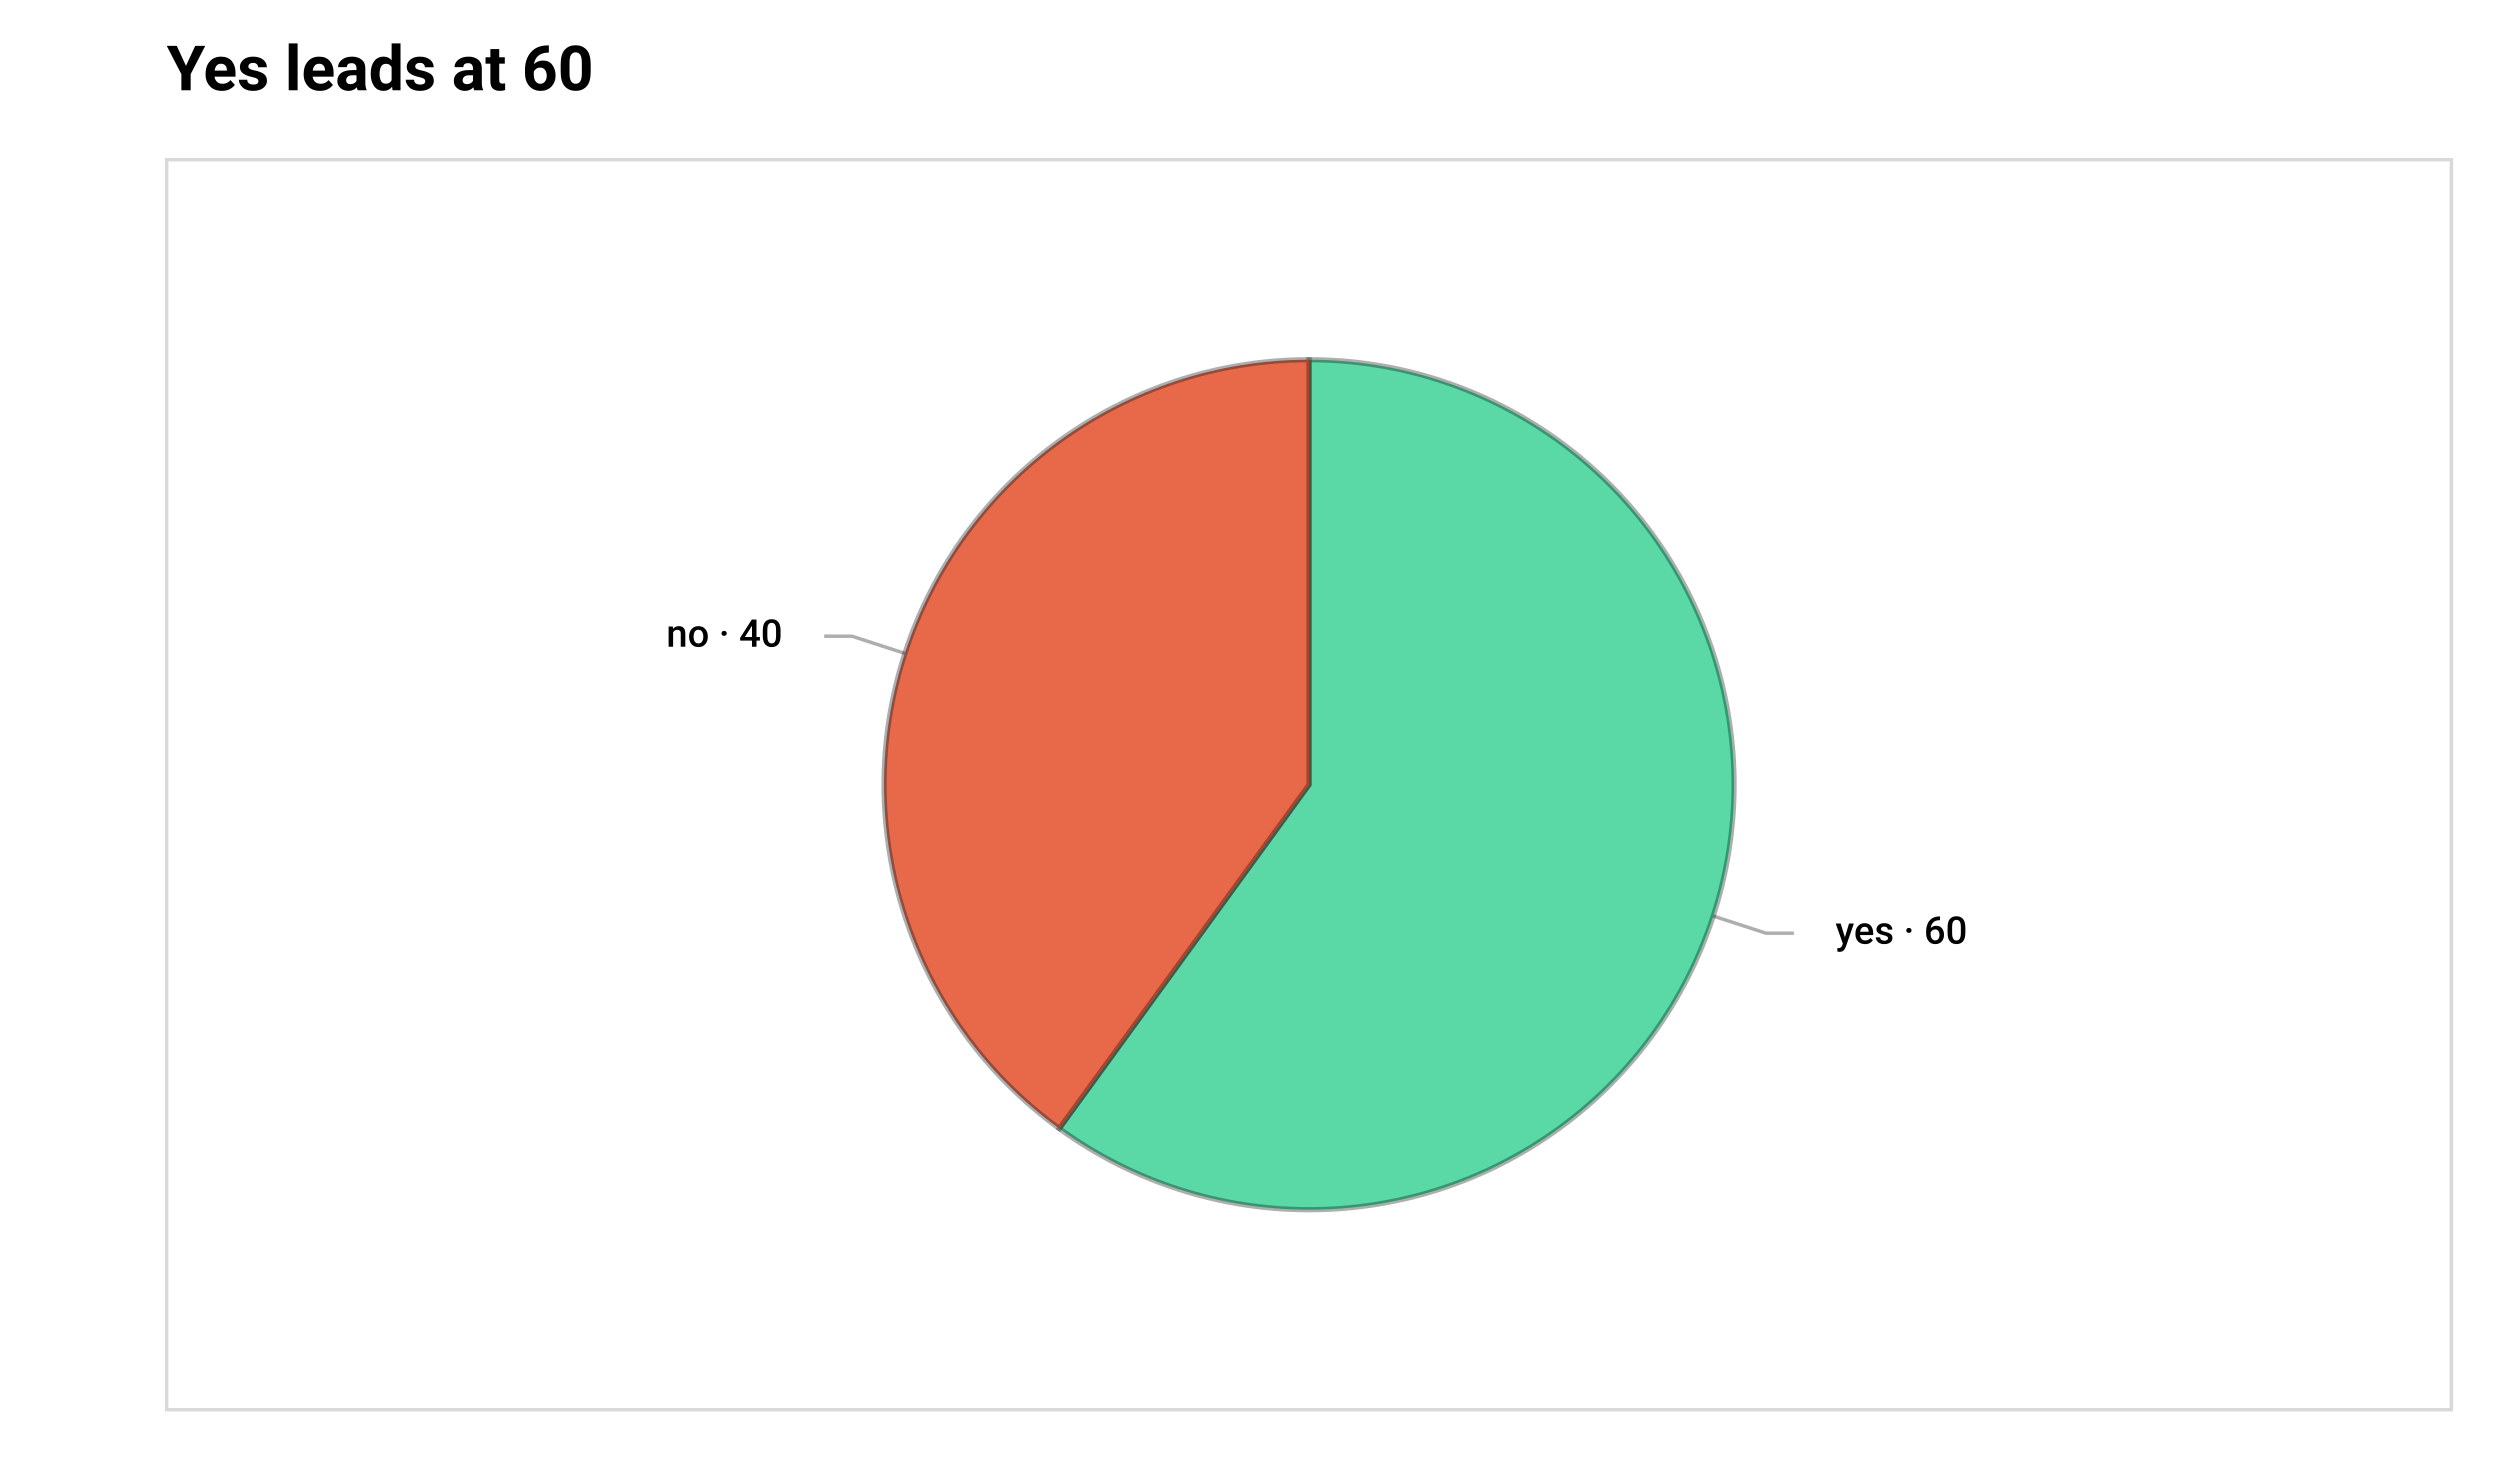
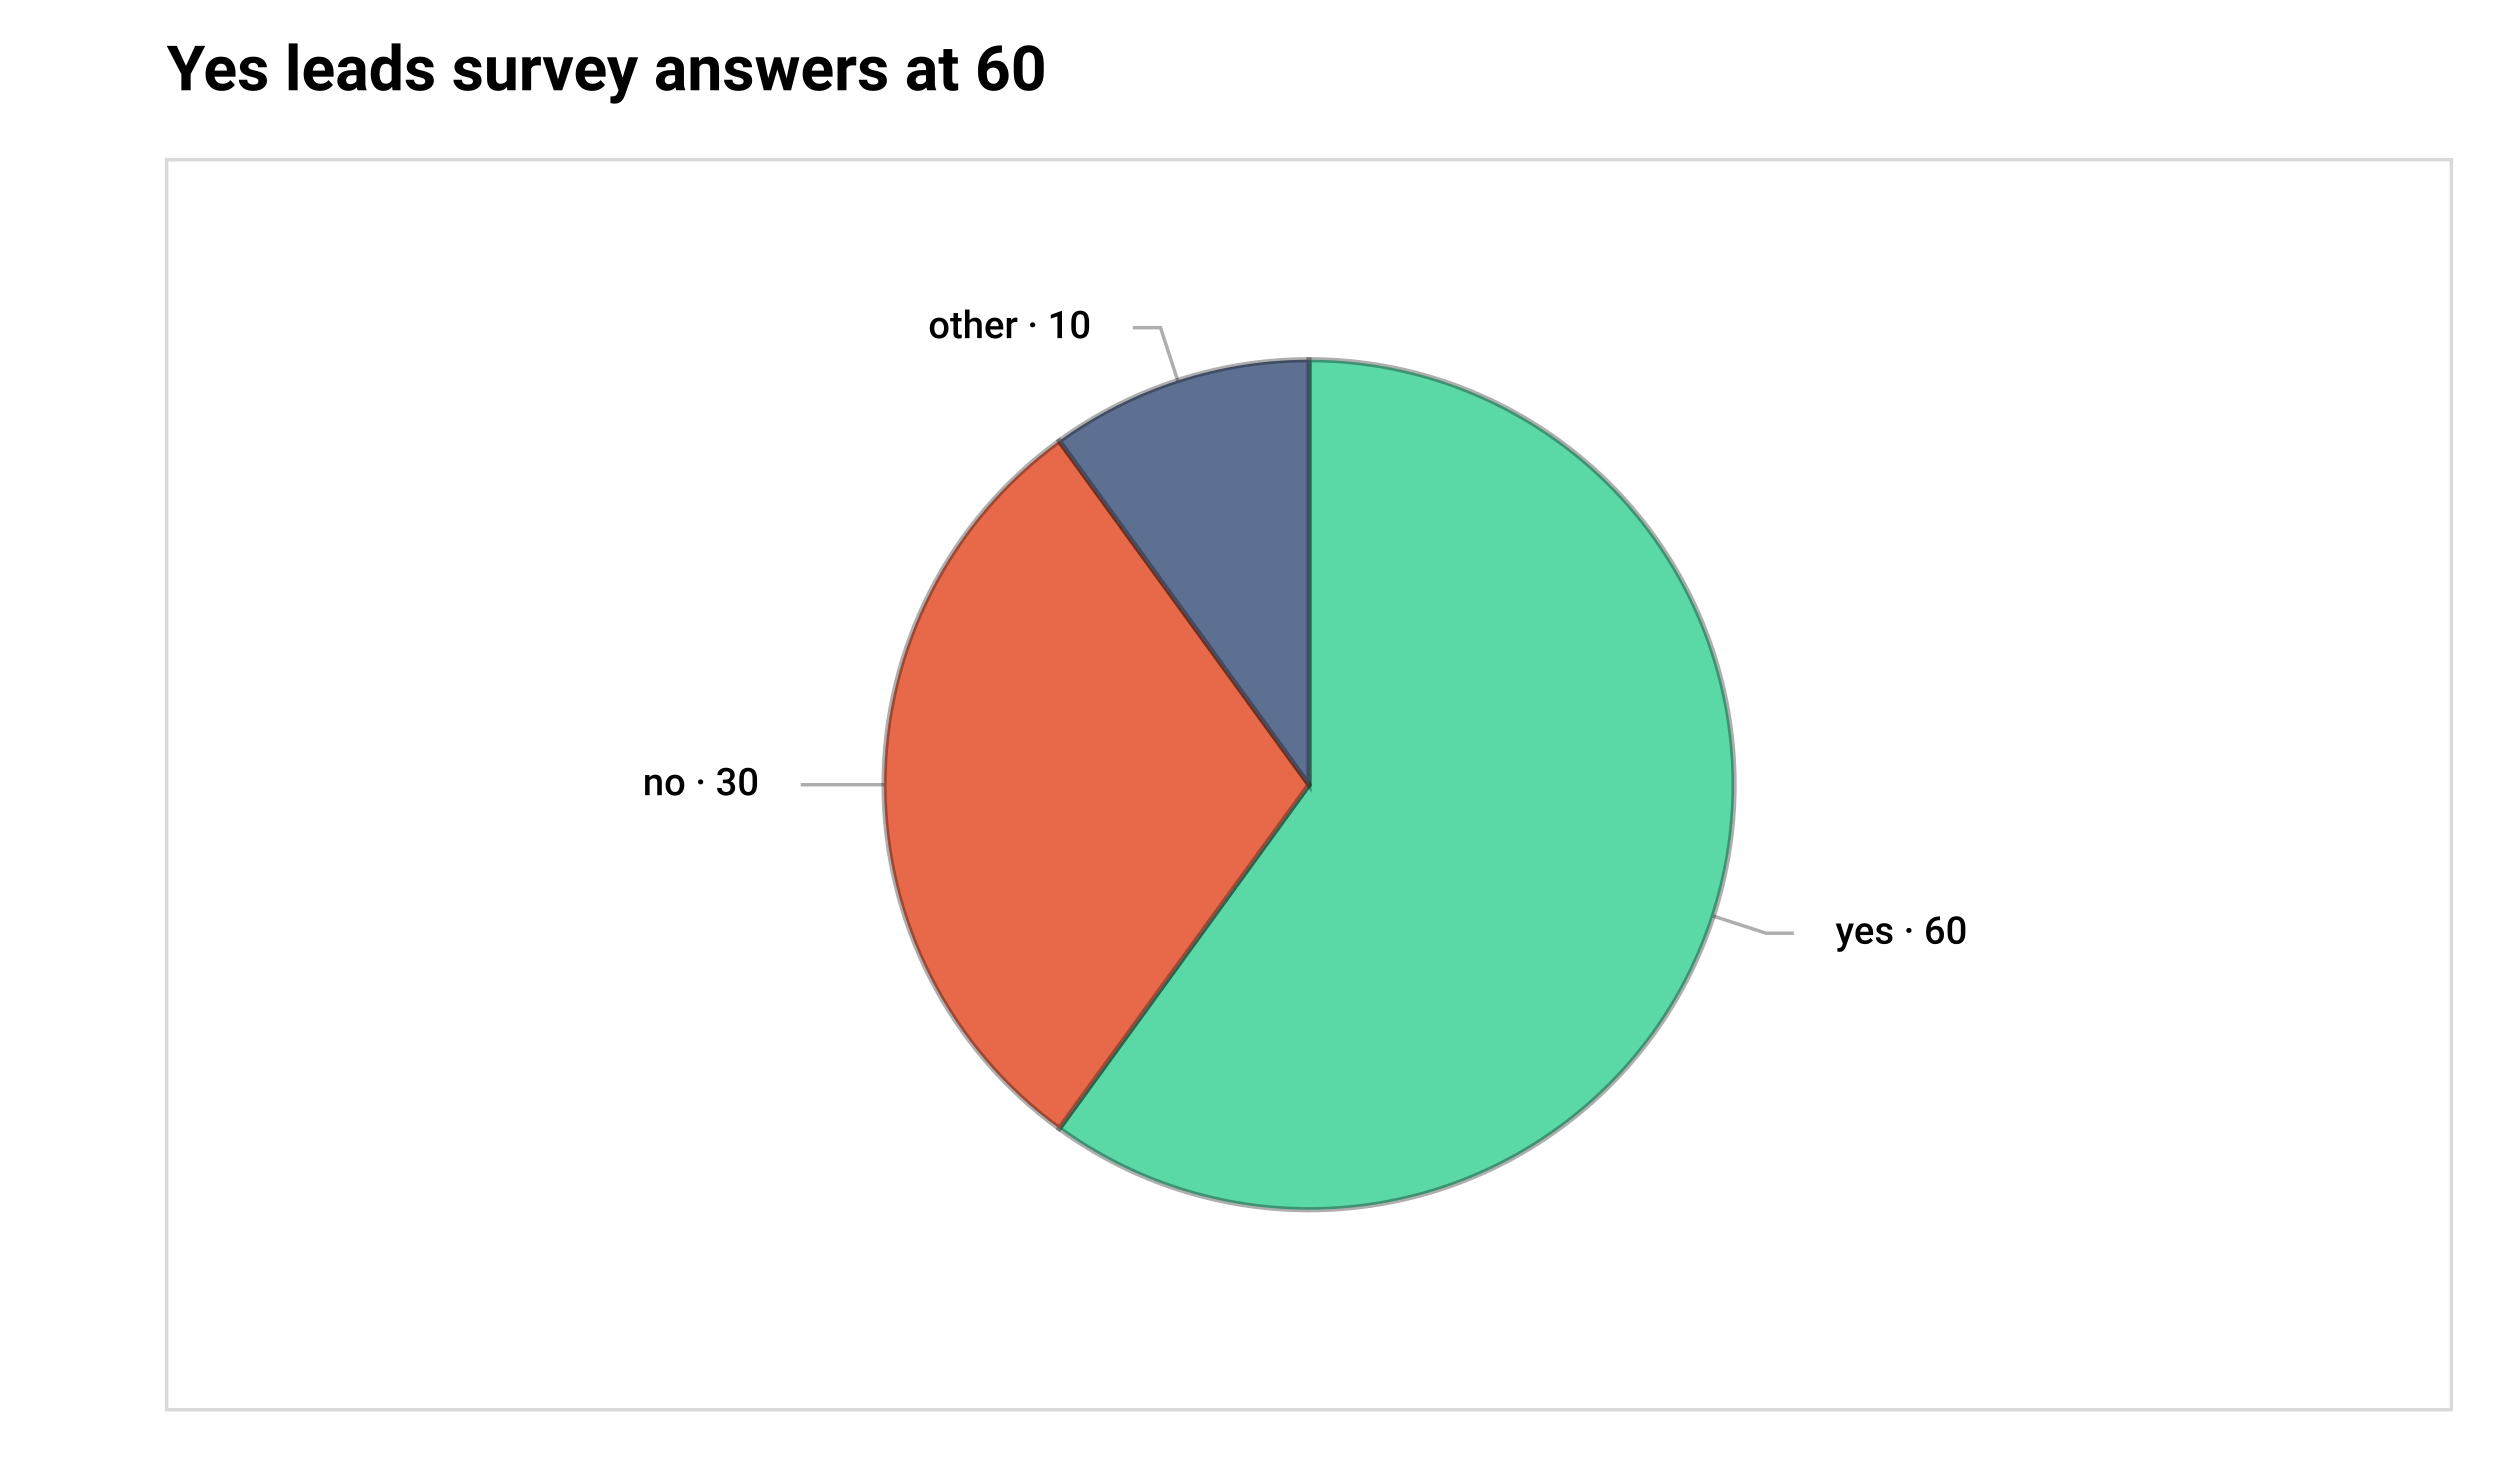
- <svg xmlns="http://www.w3.org/2000/svg" width="720" height="420" viewBox="0 0 720 420" role="img" aria-label="pie chart: Yes leads at 60, 2 slices" aria-labelledby="mv-68d9c244fd51a166-title" aria-describedby="mv-68d9c244fd51a166-desc" data-markvis="2" data-chart-type="pie" data-id="mv-68d9c244fd51a166" font-family="-apple-system, BlinkMacSystemFont, &quot;Segoe UI&quot;, Roboto, &quot;Helvetica Neue&quot;, Arial, sans-serif" font-size="12">
-   <text x="48" y="26" text-anchor="start" font-size="18" font-weight="600" fill="#000000">Yes leads at 60</text>
+ <svg xmlns="http://www.w3.org/2000/svg" width="720" height="420" viewBox="0 0 720 420" role="img" aria-label="pie chart: Yes leads survey answers at 60, 3 slices" aria-labelledby="mv-8636ea173fdc9363-title" aria-describedby="mv-8636ea173fdc9363-desc" data-markvis="2" data-chart-type="pie" data-id="mv-8636ea173fdc9363" font-family="-apple-system, BlinkMacSystemFont, &quot;Segoe UI&quot;, Roboto, &quot;Helvetica Neue&quot;, Arial, sans-serif" font-size="12">
+   <text x="48" y="26" text-anchor="start" font-size="18" font-weight="600" fill="#000000">Yes leads survey answers at 60</text>
  <rect x="48" y="46" width="658" height="360" fill="none" stroke="#d9d9d9" stroke-width="1" data-plot-border="1" />
  <g aria-hidden="true" data-pie-label-mode="leaders" data-pie-inner-ratio="0">
    <path d="M377 226 L377 103.6 A122.4 122.4 0 1 1 305.06 325.02 Z" fill="#5AD8A6" stroke="#000000" stroke-opacity="0.32" stroke-width="1.5" data-label="yes" data-raw-value="60" />
-     <path d="M377 226 L305.06 325.02 A122.4 122.4 0 0 1 377 103.6 Z" fill="#E8684A" stroke="#000000" stroke-opacity="0.32" stroke-width="1.5" data-label="no" data-raw-value="40" />
+     <path d="M377 226 L305.06 325.02 A122.4 122.4 0 0 1 305.06 126.98 Z" fill="#E8684A" stroke="#000000" stroke-opacity="0.32" stroke-width="1.5" data-label="no" data-raw-value="30" />
+     <path d="M377 226 L305.06 126.98 A122.4 122.4 0 0 1 377 103.6 Z" fill="#5D7092" stroke="#000000" stroke-opacity="0.32" stroke-width="1.5" data-label="other" data-raw-value="10" />
  </g>
  <g fill="none" stroke="#000000" stroke-opacity="0.32" stroke-width="1">
    <polyline points="493.41,263.82 508.63,268.77 516.63,268.77" />
-     <polyline points="260.59,188.18 245.37,183.23 237.37,183.23" />
+     <polyline points="254.6,226 238.6,226 230.6,226" />
+     <polyline points="339.18,109.59 334.23,94.37 326.23,94.37" />
  </g>
  <g font-size="11" font-weight="500" fill="#000000">
    <text x="528.63" y="268.77" text-anchor="start" dominant-baseline="middle" data-label="yes">yes · 60</text>
-     <text x="225.37" y="183.23" text-anchor="end" dominant-baseline="middle" data-label="no">no · 40</text>
+     <text x="218.6" y="226" text-anchor="end" dominant-baseline="middle" data-label="no">no · 30</text>
+     <text x="314.23" y="94.37" text-anchor="end" dominant-baseline="middle" data-label="other">other · 10</text>
  </g>
</svg>
